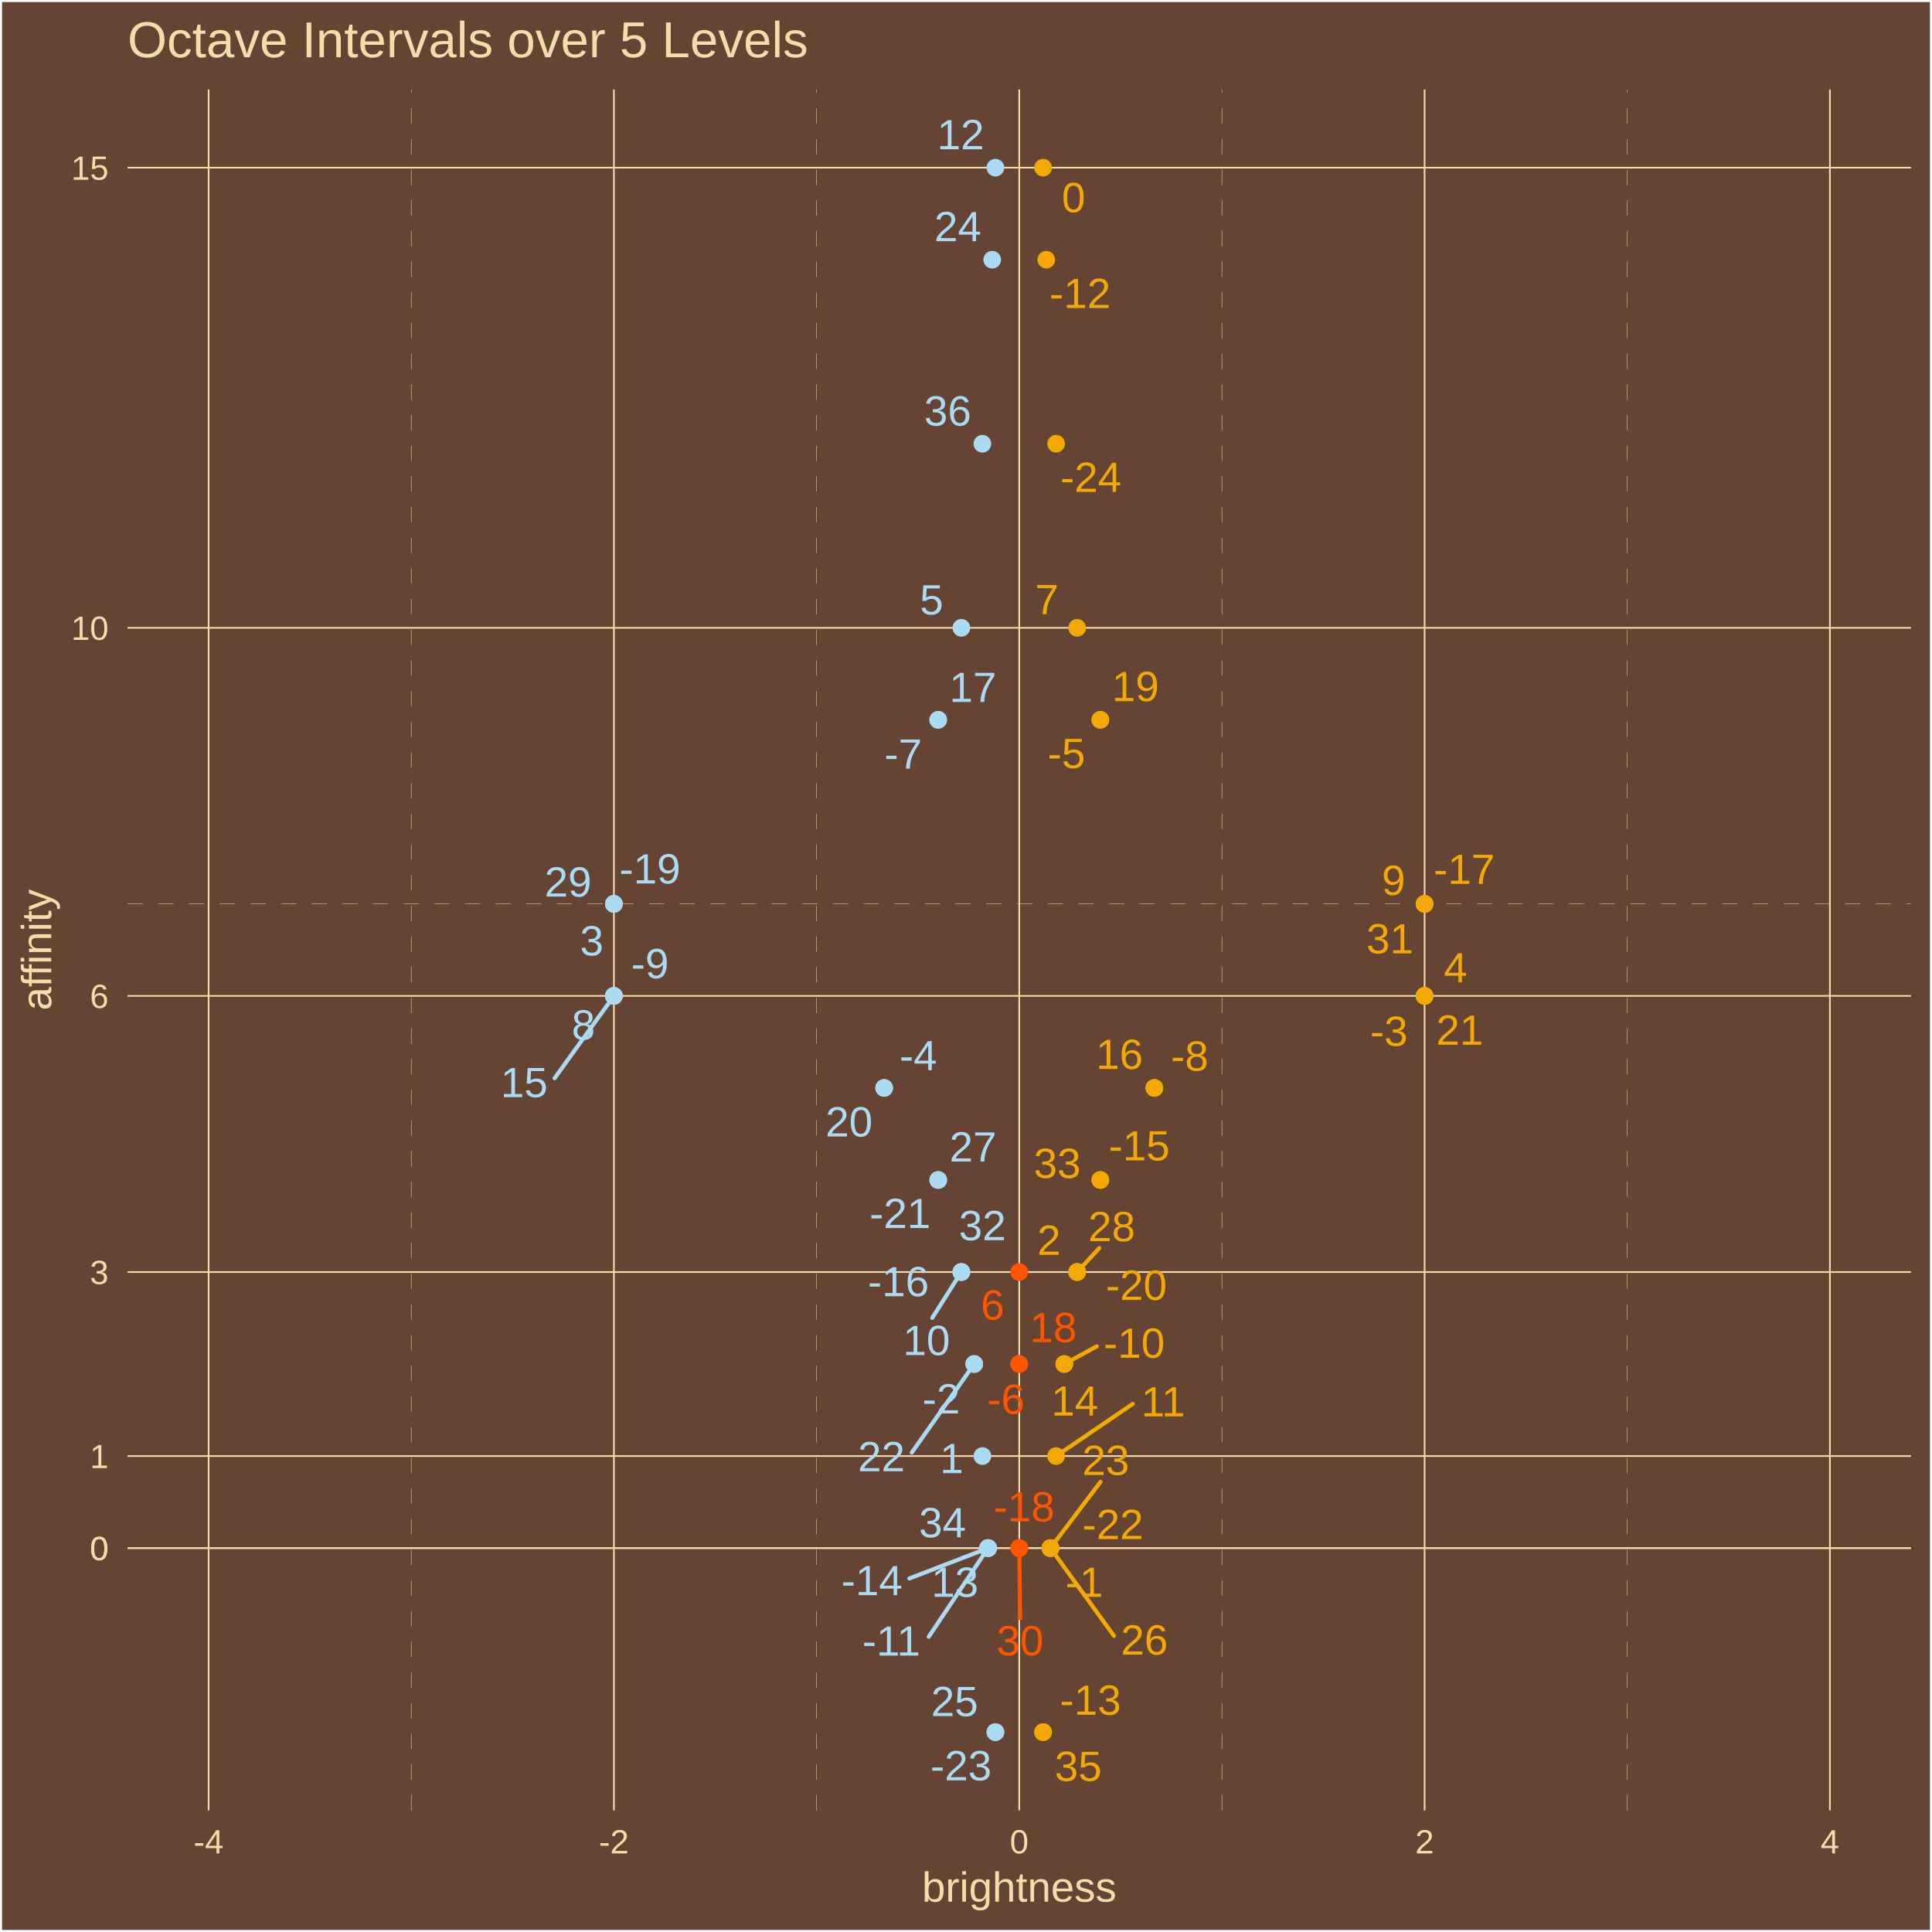
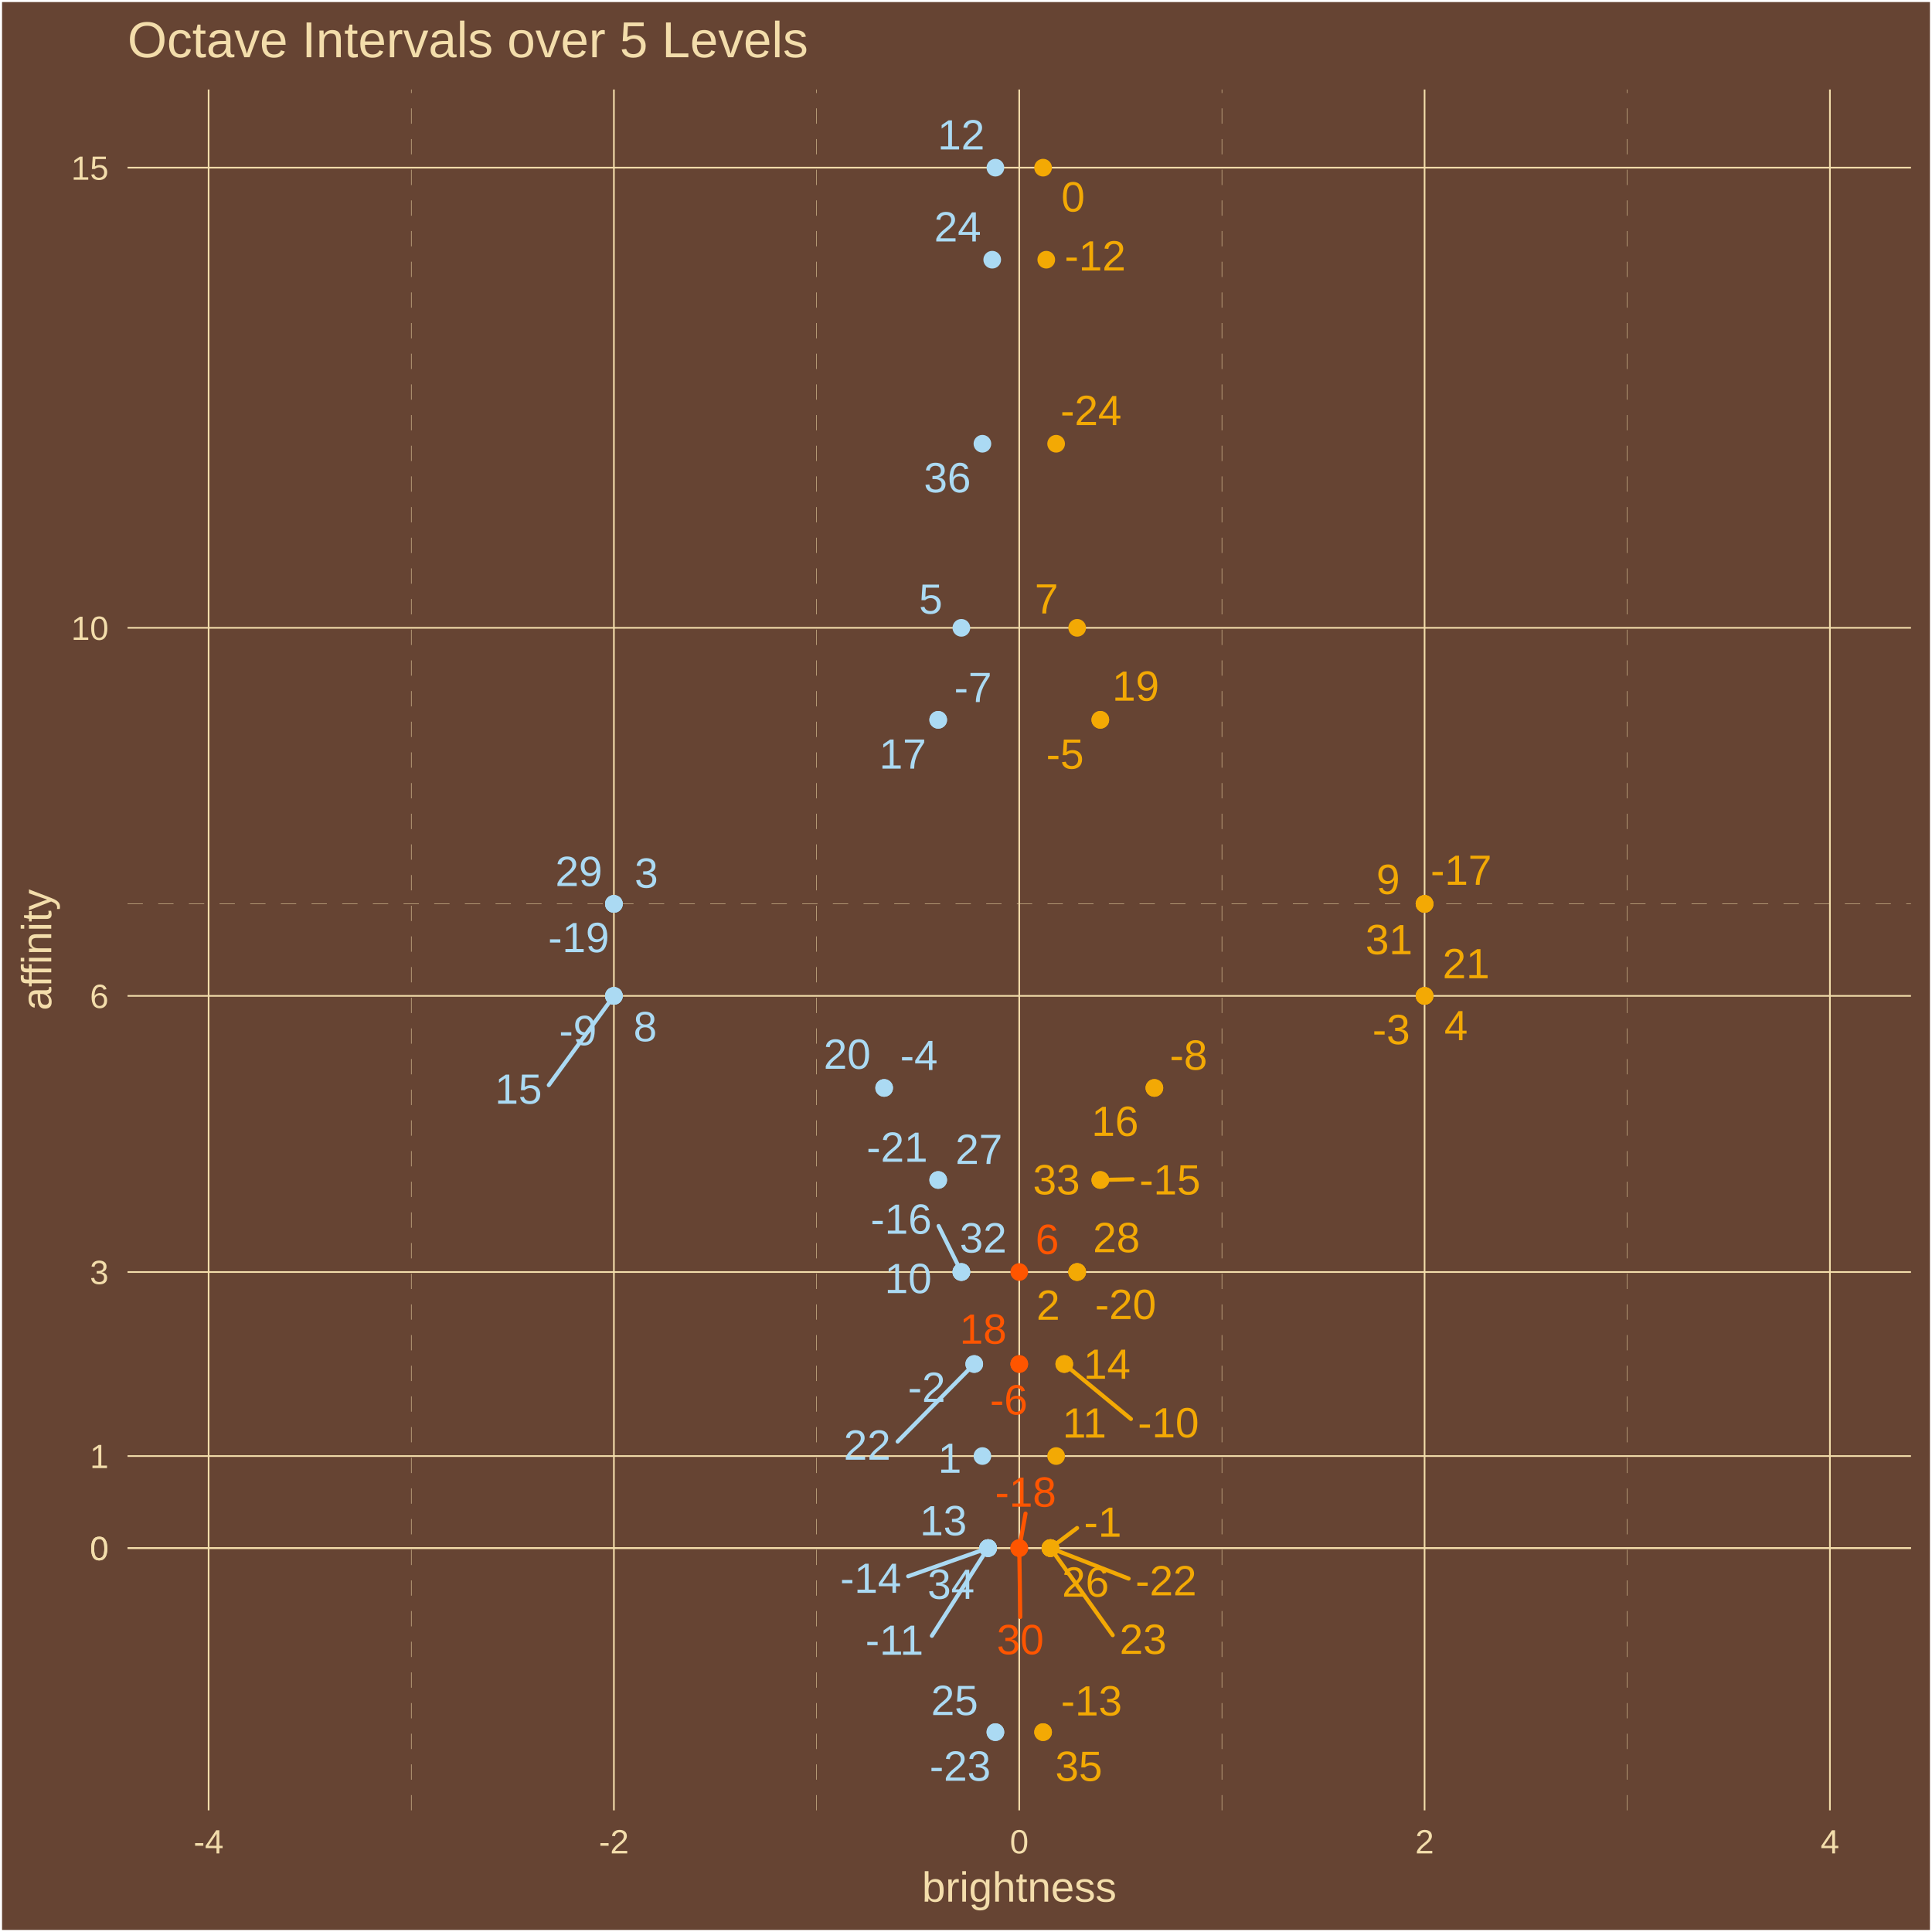
<svg xmlns="http://www.w3.org/2000/svg" class="svglite" width="504.00pt" height="504.00pt" viewBox="0 0 504.00 504.00">
  <defs>
    <style type="text/css">
    .svglite line, .svglite polyline, .svglite polygon, .svglite path, .svglite rect, .svglite circle {
      fill: none;
      stroke: #000000;
      stroke-linecap: round;
      stroke-linejoin: round;
      stroke-miterlimit: 10.00;
    }
    .svglite text {
      white-space: pre;
    }
  </style>
  </defs>
  <rect width="100%" height="100%" style="stroke: none; fill: #664433;" />
  <defs>
    <clipPath id="cpMC4wMHw1MDQuMDB8MC4wMHw1MDQuMDA=">
      <rect x="0.00" y="0.00" width="504.00" height="504.00" />
    </clipPath>
  </defs>
  <g clip-path="url(#cpMC4wMHw1MDQuMDB8MC4wMHw1MDQuMDA=)">
    <rect x="0.00" y="0" width="504.00" height="504.00" style="stroke-width: 1.07; stroke: #FFFFFF; fill: #664433;" />
  </g>
  <defs>
    <clipPath id="cpMzMuMjd8NDk4LjUyfDIzLjM0fDQ3Mi4yNw==">
      <rect x="33.27" y="23.34" width="465.25" height="448.93" />
    </clipPath>
  </defs>
  <g clip-path="url(#cpMzMuMjd8NDk4LjUyfDIzLjM0fDQ3Mi4yNw==)">
    <rect x="33.27" y="23.34" width="465.25" height="448.93" style="stroke-width: 1.07; stroke: none; fill: #664433;" />
    <polyline points="33.27,235.80 498.52,235.80 " style="stroke-width: 0.11; stroke: #F3DDAB; stroke-dasharray: 4.00,4.00; stroke-linecap: butt;" />
    <polyline points="107.29,472.27 107.29,23.34 " style="stroke-width: 0.11; stroke: #F3DDAB; stroke-dasharray: 4.00,4.00; stroke-linecap: butt;" />
    <polyline points="213.02,472.27 213.02,23.34 " style="stroke-width: 0.11; stroke: #F3DDAB; stroke-dasharray: 4.00,4.00; stroke-linecap: butt;" />
    <polyline points="318.76,472.27 318.76,23.34 " style="stroke-width: 0.11; stroke: #F3DDAB; stroke-dasharray: 4.00,4.00; stroke-linecap: butt;" />
    <polyline points="424.50,472.27 424.50,23.34 " style="stroke-width: 0.11; stroke: #F3DDAB; stroke-dasharray: 4.00,4.00; stroke-linecap: butt;" />
    <polyline points="33.27,403.85 498.52,403.85 " style="stroke-width: 0.43; stroke: #F3DDAB; stroke-linecap: butt;" />
    <polyline points="33.27,403.85 498.52,403.85 " style="stroke-width: 0.43; stroke: #F3DDAB; stroke-linecap: butt;" />
    <polyline points="33.27,379.84 498.52,379.84 " style="stroke-width: 0.43; stroke: #F3DDAB; stroke-linecap: butt;" />
    <polyline points="33.27,331.83 498.52,331.83 " style="stroke-width: 0.43; stroke: #F3DDAB; stroke-linecap: butt;" />
    <polyline points="33.27,259.80 498.52,259.80 " style="stroke-width: 0.43; stroke: #F3DDAB; stroke-linecap: butt;" />
    <polyline points="33.27,163.78 498.52,163.78 " style="stroke-width: 0.43; stroke: #F3DDAB; stroke-linecap: butt;" />
    <polyline points="33.27,43.74 498.52,43.74 " style="stroke-width: 0.43; stroke: #F3DDAB; stroke-linecap: butt;" />
    <polyline points="54.42,472.27 54.42,23.34 " style="stroke-width: 0.43; stroke: #F3DDAB; stroke-linecap: butt;" />
    <polyline points="160.15,472.27 160.15,23.34 " style="stroke-width: 0.43; stroke: #F3DDAB; stroke-linecap: butt;" />
    <polyline points="265.89,472.27 265.89,23.34 " style="stroke-width: 0.43; stroke: #F3DDAB; stroke-linecap: butt;" />
    <polyline points="371.63,472.27 371.63,23.34 " style="stroke-width: 0.43; stroke: #F3DDAB; stroke-linecap: butt;" />
    <polyline points="477.37,472.27 477.37,23.34 " style="stroke-width: 0.43; stroke: #F3DDAB; stroke-linecap: butt;" />
    <circle cx="275.51" cy="115.76" r="1.95" style="stroke-width: 0.71; stroke: #F3A904; fill: #F3A904;" />
    <circle cx="259.67" cy="451.86" r="1.95" style="stroke-width: 0.71; stroke: #ABDAF3; fill: #ABDAF3;" />
    <circle cx="274.03" cy="403.85" r="1.95" style="stroke-width: 0.71; stroke: #F3A904; fill: #F3A904;" />
    <circle cx="244.75" cy="307.82" r="1.95" style="stroke-width: 0.71; stroke: #ABDAF3; fill: #ABDAF3;" />
    <circle cx="281.00" cy="331.83" r="1.95" style="stroke-width: 0.71; stroke: #F3A904; fill: #F3A904;" />
    <circle cx="160.15" cy="235.80" r="1.95" style="stroke-width: 0.71; stroke: #ABDAF3; fill: #ABDAF3;" />
    <circle cx="265.89" cy="403.85" r="1.95" style="stroke-width: 0.71; stroke: #FF5500; fill: #FF5500;" />
    <circle cx="371.63" cy="235.80" r="1.95" style="stroke-width: 0.71; stroke: #F3A904; fill: #F3A904;" />
    <circle cx="250.79" cy="331.83" r="1.95" style="stroke-width: 0.71; stroke: #ABDAF3; fill: #ABDAF3;" />
    <circle cx="287.04" cy="307.82" r="1.95" style="stroke-width: 0.71; stroke: #F3A904; fill: #F3A904;" />
    <circle cx="257.76" cy="403.85" r="1.95" style="stroke-width: 0.71; stroke: #ABDAF3; fill: #ABDAF3;" />
    <circle cx="272.11" cy="451.86" r="1.95" style="stroke-width: 0.71; stroke: #F3A904; fill: #F3A904;" />
    <circle cx="272.94" cy="67.75" r="1.95" style="stroke-width: 0.71; stroke: #F3A904; fill: #F3A904;" />
    <circle cx="257.76" cy="403.85" r="1.95" style="stroke-width: 0.71; stroke: #ABDAF3; fill: #ABDAF3;" />
    <circle cx="277.64" cy="355.83" r="1.95" style="stroke-width: 0.71; stroke: #F3A904; fill: #F3A904;" />
    <circle cx="160.15" cy="259.80" r="1.95" style="stroke-width: 0.71; stroke: #ABDAF3; fill: #ABDAF3;" />
    <circle cx="301.14" cy="283.81" r="1.95" style="stroke-width: 0.71; stroke: #F3A904; fill: #F3A904;" />
    <circle cx="244.75" cy="187.78" r="1.95" style="stroke-width: 0.71; stroke: #ABDAF3; fill: #ABDAF3;" />
    <circle cx="265.89" cy="355.83" r="1.95" style="stroke-width: 0.71; stroke: #FF5500; fill: #FF5500;" />
    <circle cx="287.04" cy="187.78" r="1.95" style="stroke-width: 0.71; stroke: #F3A904; fill: #F3A904;" />
    <circle cx="230.65" cy="283.81" r="1.95" style="stroke-width: 0.71; stroke: #ABDAF3; fill: #ABDAF3;" />
    <circle cx="371.63" cy="259.80" r="1.95" style="stroke-width: 0.71; stroke: #F3A904; fill: #F3A904;" />
    <circle cx="254.15" cy="355.83" r="1.95" style="stroke-width: 0.71; stroke: #ABDAF3; fill: #ABDAF3;" />
    <circle cx="274.03" cy="403.85" r="1.95" style="stroke-width: 0.71; stroke: #F3A904; fill: #F3A904;" />
    <circle cx="272.11" cy="43.74" r="1.95" style="stroke-width: 0.71; stroke: #F3A904; fill: #F3A904;" />
    <circle cx="256.28" cy="379.84" r="1.95" style="stroke-width: 0.71; stroke: #ABDAF3; fill: #ABDAF3;" />
    <circle cx="281.00" cy="331.83" r="1.95" style="stroke-width: 0.71; stroke: #F3A904; fill: #F3A904;" />
    <circle cx="160.15" cy="235.80" r="1.95" style="stroke-width: 0.71; stroke: #ABDAF3; fill: #ABDAF3;" />
    <circle cx="371.63" cy="259.80" r="1.95" style="stroke-width: 0.71; stroke: #F3A904; fill: #F3A904;" />
    <circle cx="250.79" cy="163.78" r="1.95" style="stroke-width: 0.71; stroke: #ABDAF3; fill: #ABDAF3;" />
    <circle cx="265.89" cy="331.83" r="1.95" style="stroke-width: 0.71; stroke: #FF5500; fill: #FF5500;" />
    <circle cx="281.00" cy="163.78" r="1.95" style="stroke-width: 0.71; stroke: #F3A904; fill: #F3A904;" />
    <circle cx="160.15" cy="259.80" r="1.95" style="stroke-width: 0.71; stroke: #ABDAF3; fill: #ABDAF3;" />
    <circle cx="371.63" cy="235.80" r="1.95" style="stroke-width: 0.71; stroke: #F3A904; fill: #F3A904;" />
    <circle cx="250.79" cy="331.83" r="1.95" style="stroke-width: 0.71; stroke: #ABDAF3; fill: #ABDAF3;" />
    <circle cx="275.51" cy="379.84" r="1.95" style="stroke-width: 0.71; stroke: #F3A904; fill: #F3A904;" />
    <circle cx="259.67" cy="43.74" r="1.95" style="stroke-width: 0.71; stroke: #ABDAF3; fill: #ABDAF3;" />
    <circle cx="257.76" cy="403.85" r="1.95" style="stroke-width: 0.71; stroke: #ABDAF3; fill: #ABDAF3;" />
    <circle cx="277.64" cy="355.83" r="1.95" style="stroke-width: 0.71; stroke: #F3A904; fill: #F3A904;" />
    <circle cx="160.15" cy="259.80" r="1.95" style="stroke-width: 0.71; stroke: #ABDAF3; fill: #ABDAF3;" />
    <circle cx="301.14" cy="283.81" r="1.95" style="stroke-width: 0.71; stroke: #F3A904; fill: #F3A904;" />
    <circle cx="244.75" cy="187.78" r="1.95" style="stroke-width: 0.71; stroke: #ABDAF3; fill: #ABDAF3;" />
    <circle cx="265.89" cy="355.83" r="1.95" style="stroke-width: 0.71; stroke: #FF5500; fill: #FF5500;" />
    <circle cx="287.04" cy="187.78" r="1.95" style="stroke-width: 0.71; stroke: #F3A904; fill: #F3A904;" />
    <circle cx="230.65" cy="283.81" r="1.95" style="stroke-width: 0.71; stroke: #ABDAF3; fill: #ABDAF3;" />
    <circle cx="371.63" cy="259.80" r="1.95" style="stroke-width: 0.71; stroke: #F3A904; fill: #F3A904;" />
    <circle cx="254.15" cy="355.83" r="1.95" style="stroke-width: 0.71; stroke: #ABDAF3; fill: #ABDAF3;" />
    <circle cx="274.03" cy="403.85" r="1.95" style="stroke-width: 0.71; stroke: #F3A904; fill: #F3A904;" />
    <circle cx="258.84" cy="67.75" r="1.95" style="stroke-width: 0.71; stroke: #ABDAF3; fill: #ABDAF3;" />
    <circle cx="259.67" cy="451.86" r="1.95" style="stroke-width: 0.71; stroke: #ABDAF3; fill: #ABDAF3;" />
    <circle cx="274.03" cy="403.85" r="1.95" style="stroke-width: 0.71; stroke: #F3A904; fill: #F3A904;" />
    <circle cx="244.75" cy="307.82" r="1.95" style="stroke-width: 0.71; stroke: #ABDAF3; fill: #ABDAF3;" />
    <circle cx="281.00" cy="331.83" r="1.95" style="stroke-width: 0.71; stroke: #F3A904; fill: #F3A904;" />
    <circle cx="160.15" cy="235.80" r="1.95" style="stroke-width: 0.71; stroke: #ABDAF3; fill: #ABDAF3;" />
    <circle cx="265.89" cy="403.85" r="1.95" style="stroke-width: 0.71; stroke: #FF5500; fill: #FF5500;" />
    <circle cx="371.63" cy="235.80" r="1.95" style="stroke-width: 0.71; stroke: #F3A904; fill: #F3A904;" />
    <circle cx="250.79" cy="331.83" r="1.95" style="stroke-width: 0.71; stroke: #ABDAF3; fill: #ABDAF3;" />
    <circle cx="287.04" cy="307.82" r="1.95" style="stroke-width: 0.71; stroke: #F3A904; fill: #F3A904;" />
    <circle cx="257.76" cy="403.85" r="1.95" style="stroke-width: 0.71; stroke: #ABDAF3; fill: #ABDAF3;" />
    <circle cx="272.11" cy="451.86" r="1.95" style="stroke-width: 0.71; stroke: #F3A904; fill: #F3A904;" />
    <circle cx="256.28" cy="115.76" r="1.95" style="stroke-width: 0.71; stroke: #ABDAF3; fill: #ABDAF3;" />
-     <line x1="237.22" y1="411.78" x2="256.70" y2="404.26" style="stroke-width: 1.07; stroke: #ABDAF3;" />
-     <line x1="242.28" y1="426.98" x2="257.14" y2="404.77" style="stroke-width: 1.07; stroke: #ABDAF3;" />
-     <line x1="286.10" y1="351.22" x2="278.64" y2="355.29" style="stroke-width: 1.07; stroke: #F3A904;" />
-     <line x1="243.20" y1="343.79" x2="250.19" y2="332.76" style="stroke-width: 1.07; stroke: #ABDAF3;" />
-     <line x1="295.49" y1="366.24" x2="276.44" y2="379.20" style="stroke-width: 1.07; stroke: #F3A904;" />
-     <line x1="144.68" y1="281.27" x2="159.50" y2="260.71" style="stroke-width: 1.07; stroke: #ABDAF3;" />
-     <line x1="237.86" y1="378.93" x2="253.50" y2="356.74" style="stroke-width: 1.07; stroke: #ABDAF3;" />
-     <line x1="287.09" y1="386.57" x2="274.70" y2="402.96" style="stroke-width: 1.07; stroke: #F3A904;" />
-     <line x1="290.61" y1="426.76" x2="274.68" y2="404.75" style="stroke-width: 1.07; stroke: #F3A904;" />
-     <line x1="286.77" y1="325.59" x2="281.76" y2="331.00" style="stroke-width: 1.07; stroke: #F3A904;" />
-     <line x1="266.11" y1="422.11" x2="265.91" y2="404.95" style="stroke-width: 1.07; stroke: #FF5500;" />
-     <text x="284.57" y="128.33" text-anchor="middle" style="font-size: 11.04px;fill: #F3A904; font-family: &quot;Arial&quot;;" textLength="15.94px" lengthAdjust="spacingAndGlyphs">-24</text>
-     <text x="250.71" y="464.43" text-anchor="middle" style="font-size: 11.04px;fill: #ABDAF3; font-family: &quot;Arial&quot;;" textLength="15.94px" lengthAdjust="spacingAndGlyphs">-23</text>
-     <text x="290.31" y="401.49" text-anchor="middle" style="font-size: 11.04px;fill: #F3A904; font-family: &quot;Arial&quot;;" textLength="15.94px" lengthAdjust="spacingAndGlyphs">-22</text>
-     <text x="234.80" y="320.36" text-anchor="middle" style="font-size: 11.04px;fill: #ABDAF3; font-family: &quot;Arial&quot;;" textLength="15.94px" lengthAdjust="spacingAndGlyphs">-21</text>
-     <text x="296.44" y="339.10" text-anchor="middle" style="font-size: 11.04px;fill: #F3A904; font-family: &quot;Arial&quot;;" textLength="15.94px" lengthAdjust="spacingAndGlyphs">-20</text>
-     <text x="169.54" y="230.47" text-anchor="middle" style="font-size: 11.04px;fill: #ABDAF3; font-family: &quot;Arial&quot;;" textLength="15.94px" lengthAdjust="spacingAndGlyphs">-19</text>
-     <text x="267.15" y="396.90" text-anchor="middle" style="font-size: 11.04px;fill: #FF5500; font-family: &quot;Arial&quot;;" textLength="15.94px" lengthAdjust="spacingAndGlyphs">-18</text>
-     <text x="381.97" y="230.58" text-anchor="middle" style="font-size: 11.04px;fill: #F3A904; font-family: &quot;Arial&quot;;" textLength="15.94px" lengthAdjust="spacingAndGlyphs">-17</text>
-     <text x="234.37" y="338.15" text-anchor="middle" style="font-size: 11.04px;fill: #ABDAF3; font-family: &quot;Arial&quot;;" textLength="15.94px" lengthAdjust="spacingAndGlyphs">-16</text>
-     <text x="297.19" y="302.71" text-anchor="middle" style="font-size: 11.04px;fill: #F3A904; font-family: &quot;Arial&quot;;" textLength="15.94px" lengthAdjust="spacingAndGlyphs">-15</text>
-     <text x="227.45" y="416.14" text-anchor="middle" style="font-size: 11.04px;fill: #ABDAF3; font-family: &quot;Arial&quot;;" textLength="15.94px" lengthAdjust="spacingAndGlyphs">-14</text>
-     <text x="284.48" y="447.33" text-anchor="middle" style="font-size: 11.04px;fill: #F3A904; font-family: &quot;Arial&quot;;" textLength="15.94px" lengthAdjust="spacingAndGlyphs">-13</text>
-     <text x="281.77" y="80.36" text-anchor="middle" style="font-size: 11.04px;fill: #F3A904; font-family: &quot;Arial&quot;;" textLength="15.94px" lengthAdjust="spacingAndGlyphs">-12</text>
-     <text x="232.51" y="431.89" text-anchor="middle" style="font-size: 11.04px;fill: #ABDAF3; font-family: &quot;Arial&quot;;" textLength="15.94px" lengthAdjust="spacingAndGlyphs">-11</text>
-     <text x="295.87" y="354.20" text-anchor="middle" style="font-size: 11.04px;fill: #F3A904; font-family: &quot;Arial&quot;;" textLength="15.94px" lengthAdjust="spacingAndGlyphs">-10</text>
-     <text x="169.56" y="255.19" text-anchor="middle" style="font-size: 11.04px;fill: #ABDAF3; font-family: &quot;Arial&quot;;" textLength="9.81px" lengthAdjust="spacingAndGlyphs">-9</text>
-     <text x="310.34" y="279.31" text-anchor="middle" style="font-size: 11.04px;fill: #F3A904; font-family: &quot;Arial&quot;;" textLength="9.81px" lengthAdjust="spacingAndGlyphs">-8</text>
-     <text x="235.61" y="200.51" text-anchor="middle" style="font-size: 11.04px;fill: #ABDAF3; font-family: &quot;Arial&quot;;" textLength="9.81px" lengthAdjust="spacingAndGlyphs">-7</text>
-     <text x="262.41" y="368.83" text-anchor="middle" style="font-size: 11.04px;fill: #FF5500; font-family: &quot;Arial&quot;;" textLength="9.81px" lengthAdjust="spacingAndGlyphs">-6</text>
-     <text x="278.20" y="200.36" text-anchor="middle" style="font-size: 11.04px;fill: #F3A904; font-family: &quot;Arial&quot;;" textLength="9.81px" lengthAdjust="spacingAndGlyphs">-5</text>
-     <text x="239.55" y="279.19" text-anchor="middle" style="font-size: 11.04px;fill: #ABDAF3; font-family: &quot;Arial&quot;;" textLength="9.81px" lengthAdjust="spacingAndGlyphs">-4</text>
-     <text x="362.33" y="272.84" text-anchor="middle" style="font-size: 11.04px;fill: #F3A904; font-family: &quot;Arial&quot;;" textLength="9.81px" lengthAdjust="spacingAndGlyphs">-3</text>
-     <text x="245.53" y="368.73" text-anchor="middle" style="font-size: 11.04px;fill: #ABDAF3; font-family: &quot;Arial&quot;;" textLength="9.81px" lengthAdjust="spacingAndGlyphs">-2</text>
-     <text x="282.85" y="416.56" text-anchor="middle" style="font-size: 11.04px;fill: #F3A904; font-family: &quot;Arial&quot;;" textLength="9.81px" lengthAdjust="spacingAndGlyphs">-1</text>
-     <text x="280.06" y="55.35" text-anchor="middle" style="font-size: 11.04px;fill: #F3A904; font-family: &quot;Arial&quot;;" textLength="6.13px" lengthAdjust="spacingAndGlyphs">0</text>
-     <text x="248.27" y="384.29" text-anchor="middle" style="font-size: 11.04px;fill: #ABDAF3; font-family: &quot;Arial&quot;;" textLength="6.13px" lengthAdjust="spacingAndGlyphs">1</text>
-     <text x="273.63" y="327.34" text-anchor="middle" style="font-size: 11.04px;fill: #F3A904; font-family: &quot;Arial&quot;;" textLength="6.13px" lengthAdjust="spacingAndGlyphs">2</text>
-     <text x="154.37" y="249.24" text-anchor="middle" style="font-size: 11.04px;fill: #ABDAF3; font-family: &quot;Arial&quot;;" textLength="6.13px" lengthAdjust="spacingAndGlyphs">3</text>
-     <text x="379.70" y="256.26" text-anchor="middle" style="font-size: 11.04px;fill: #F3A904; font-family: &quot;Arial&quot;;" textLength="6.13px" lengthAdjust="spacingAndGlyphs">4</text>
-     <text x="243.02" y="160.29" text-anchor="middle" style="font-size: 11.04px;fill: #ABDAF3; font-family: &quot;Arial&quot;;" textLength="6.13px" lengthAdjust="spacingAndGlyphs">5</text>
-     <text x="258.93" y="344.24" text-anchor="middle" style="font-size: 11.04px;fill: #FF5500; font-family: &quot;Arial&quot;;" textLength="6.13px" lengthAdjust="spacingAndGlyphs">6</text>
-     <text x="273.09" y="160.21" text-anchor="middle" style="font-size: 11.04px;fill: #F3A904; font-family: &quot;Arial&quot;;" textLength="6.13px" lengthAdjust="spacingAndGlyphs">7</text>
-     <text x="152.19" y="271.19" text-anchor="middle" style="font-size: 11.04px;fill: #ABDAF3; font-family: &quot;Arial&quot;;" textLength="6.13px" lengthAdjust="spacingAndGlyphs">8</text>
-     <text x="363.54" y="233.47" text-anchor="middle" style="font-size: 11.04px;fill: #F3A904; font-family: &quot;Arial&quot;;" textLength="6.13px" lengthAdjust="spacingAndGlyphs">9</text>
-     <text x="241.69" y="353.50" text-anchor="middle" style="font-size: 11.04px;fill: #ABDAF3; font-family: &quot;Arial&quot;;" textLength="12.27px" lengthAdjust="spacingAndGlyphs">10</text>
-     <text x="303.43" y="369.49" text-anchor="middle" style="font-size: 11.04px;fill: #F3A904; font-family: &quot;Arial&quot;;" textLength="12.27px" lengthAdjust="spacingAndGlyphs">11</text>
-     <text x="250.61" y="38.93" text-anchor="middle" style="font-size: 11.04px;fill: #ABDAF3; font-family: &quot;Arial&quot;;" textLength="12.27px" lengthAdjust="spacingAndGlyphs">12</text>
-     <text x="249.11" y="416.56" text-anchor="middle" style="font-size: 11.04px;fill: #ABDAF3; font-family: &quot;Arial&quot;;" textLength="12.27px" lengthAdjust="spacingAndGlyphs">13</text>
-     <text x="280.38" y="369.27" text-anchor="middle" style="font-size: 11.04px;fill: #F3A904; font-family: &quot;Arial&quot;;" textLength="12.27px" lengthAdjust="spacingAndGlyphs">14</text>
-     <text x="136.74" y="286.20" text-anchor="middle" style="font-size: 11.04px;fill: #ABDAF3; font-family: &quot;Arial&quot;;" textLength="12.27px" lengthAdjust="spacingAndGlyphs">15</text>
-     <text x="292.04" y="278.85" text-anchor="middle" style="font-size: 11.04px;fill: #F3A904; font-family: &quot;Arial&quot;;" textLength="12.27px" lengthAdjust="spacingAndGlyphs">16</text>
-     <text x="253.80" y="183.12" text-anchor="middle" style="font-size: 11.04px;fill: #ABDAF3; font-family: &quot;Arial&quot;;" textLength="12.27px" lengthAdjust="spacingAndGlyphs">17</text>
-     <text x="274.77" y="350.11" text-anchor="middle" style="font-size: 11.04px;fill: #FF5500; font-family: &quot;Arial&quot;;" textLength="12.27px" lengthAdjust="spacingAndGlyphs">18</text>
-     <text x="296.21" y="182.90" text-anchor="middle" style="font-size: 11.04px;fill: #F3A904; font-family: &quot;Arial&quot;;" textLength="12.27px" lengthAdjust="spacingAndGlyphs">19</text>
-     <text x="221.49" y="296.48" text-anchor="middle" style="font-size: 11.04px;fill: #ABDAF3; font-family: &quot;Arial&quot;;" textLength="12.27px" lengthAdjust="spacingAndGlyphs">20</text>
-     <text x="380.79" y="272.53" text-anchor="middle" style="font-size: 11.04px;fill: #F3A904; font-family: &quot;Arial&quot;;" textLength="12.27px" lengthAdjust="spacingAndGlyphs">21</text>
-     <text x="229.92" y="383.81" text-anchor="middle" style="font-size: 11.04px;fill: #ABDAF3; font-family: &quot;Arial&quot;;" textLength="12.27px" lengthAdjust="spacingAndGlyphs">22</text>
-     <text x="288.45" y="384.77" text-anchor="middle" style="font-size: 11.04px;fill: #F3A904; font-family: &quot;Arial&quot;;" textLength="12.27px" lengthAdjust="spacingAndGlyphs">23</text>
-     <text x="249.87" y="62.93" text-anchor="middle" style="font-size: 11.04px;fill: #ABDAF3; font-family: &quot;Arial&quot;;" textLength="12.27px" lengthAdjust="spacingAndGlyphs">24</text>
-     <text x="249.02" y="447.68" text-anchor="middle" style="font-size: 11.04px;fill: #ABDAF3; font-family: &quot;Arial&quot;;" textLength="12.27px" lengthAdjust="spacingAndGlyphs">25</text>
-     <text x="298.54" y="431.63" text-anchor="middle" style="font-size: 11.04px;fill: #F3A904; font-family: &quot;Arial&quot;;" textLength="12.27px" lengthAdjust="spacingAndGlyphs">26</text>
-     <text x="253.82" y="303.01" text-anchor="middle" style="font-size: 11.04px;fill: #ABDAF3; font-family: &quot;Arial&quot;;" textLength="12.27px" lengthAdjust="spacingAndGlyphs">27</text>
-     <text x="290.02" y="323.79" text-anchor="middle" style="font-size: 11.04px;fill: #F3A904; font-family: &quot;Arial&quot;;" textLength="12.27px" lengthAdjust="spacingAndGlyphs">28</text>
-     <text x="148.19" y="233.90" text-anchor="middle" style="font-size: 11.04px;fill: #ABDAF3; font-family: &quot;Arial&quot;;" textLength="12.27px" lengthAdjust="spacingAndGlyphs">29</text>
-     <text x="266.11" y="431.82" text-anchor="middle" style="font-size: 11.04px;fill: #FF5500; font-family: &quot;Arial&quot;;" textLength="12.27px" lengthAdjust="spacingAndGlyphs">30</text>
-     <text x="362.58" y="248.71" text-anchor="middle" style="font-size: 11.04px;fill: #F3A904; font-family: &quot;Arial&quot;;" textLength="12.27px" lengthAdjust="spacingAndGlyphs">31</text>
-     <text x="256.28" y="323.53" text-anchor="middle" style="font-size: 11.04px;fill: #ABDAF3; font-family: &quot;Arial&quot;;" textLength="12.27px" lengthAdjust="spacingAndGlyphs">32</text>
-     <text x="275.80" y="307.30" text-anchor="middle" style="font-size: 11.04px;fill: #F3A904; font-family: &quot;Arial&quot;;" textLength="12.27px" lengthAdjust="spacingAndGlyphs">33</text>
-     <text x="245.86" y="401.03" text-anchor="middle" style="font-size: 11.04px;fill: #ABDAF3; font-family: &quot;Arial&quot;;" textLength="12.27px" lengthAdjust="spacingAndGlyphs">34</text>
-     <text x="281.28" y="464.59" text-anchor="middle" style="font-size: 11.04px;fill: #F3A904; font-family: &quot;Arial&quot;;" textLength="12.27px" lengthAdjust="spacingAndGlyphs">35</text>
-     <text x="247.23" y="111.02" text-anchor="middle" style="font-size: 11.04px;fill: #ABDAF3; font-family: &quot;Arial&quot;;" textLength="12.27px" lengthAdjust="spacingAndGlyphs">36</text>
+     <line x1="294.42" y1="411.81" x2="275.09" y2="404.26" style="stroke-width: 1.07; stroke: #F3A904;" />
+     <line x1="267.53" y1="394.85" x2="266.09" y2="402.76" style="stroke-width: 1.07; stroke: #FF5500;" />
+     <line x1="244.85" y1="319.83" x2="250.30" y2="330.83" style="stroke-width: 1.07; stroke: #ABDAF3;" />
+     <line x1="295.43" y1="307.63" x2="288.18" y2="307.79" style="stroke-width: 1.07; stroke: #F3A904;" />
+     <line x1="236.92" y1="411.20" x2="256.69" y2="404.22" style="stroke-width: 1.07; stroke: #ABDAF3;" />
+     <line x1="243.10" y1="426.73" x2="257.16" y2="404.78" style="stroke-width: 1.07; stroke: #ABDAF3;" />
+     <line x1="295.02" y1="370.16" x2="278.51" y2="356.55" style="stroke-width: 1.07; stroke: #F3A904;" />
+     <line x1="280.98" y1="398.61" x2="274.93" y2="403.17" style="stroke-width: 1.07; stroke: #F3A904;" />
+     <line x1="143.17" y1="283.07" x2="159.50" y2="260.70" style="stroke-width: 1.07; stroke: #ABDAF3;" />
+     <line x1="234.17" y1="376.05" x2="253.36" y2="356.63" style="stroke-width: 1.07; stroke: #ABDAF3;" />
+     <line x1="290.27" y1="426.56" x2="274.68" y2="404.75" style="stroke-width: 1.07; stroke: #F3A904;" />
+     <line x1="266.16" y1="421.83" x2="265.91" y2="404.95" style="stroke-width: 1.07; stroke: #FF5500;" />
+     <text x="284.62" y="110.90" text-anchor="middle" style="font-size: 11.04px;fill: #F3A904; font-family: &quot;Arial&quot;;" textLength="15.94px" lengthAdjust="spacingAndGlyphs">-24</text>
+     <text x="250.48" y="464.54" text-anchor="middle" style="font-size: 11.04px;fill: #ABDAF3; font-family: &quot;Arial&quot;;" textLength="15.94px" lengthAdjust="spacingAndGlyphs">-23</text>
+     <text x="304.19" y="416.18" text-anchor="middle" style="font-size: 11.04px;fill: #F3A904; font-family: &quot;Arial&quot;;" textLength="15.94px" lengthAdjust="spacingAndGlyphs">-22</text>
+     <text x="234.04" y="303.08" text-anchor="middle" style="font-size: 11.04px;fill: #ABDAF3; font-family: &quot;Arial&quot;;" textLength="15.94px" lengthAdjust="spacingAndGlyphs">-21</text>
+     <text x="293.63" y="344.11" text-anchor="middle" style="font-size: 11.04px;fill: #F3A904; font-family: &quot;Arial&quot;;" textLength="15.94px" lengthAdjust="spacingAndGlyphs">-20</text>
+     <text x="150.96" y="248.39" text-anchor="middle" style="font-size: 11.04px;fill: #ABDAF3; font-family: &quot;Arial&quot;;" textLength="15.94px" lengthAdjust="spacingAndGlyphs">-19</text>
+     <text x="267.56" y="393.05" text-anchor="middle" style="font-size: 11.04px;fill: #FF5500; font-family: &quot;Arial&quot;;" textLength="15.94px" lengthAdjust="spacingAndGlyphs">-18</text>
+     <text x="381.17" y="230.81" text-anchor="middle" style="font-size: 11.04px;fill: #F3A904; font-family: &quot;Arial&quot;;" textLength="15.94px" lengthAdjust="spacingAndGlyphs">-17</text>
+     <text x="235.08" y="321.85" text-anchor="middle" style="font-size: 11.04px;fill: #ABDAF3; font-family: &quot;Arial&quot;;" textLength="15.94px" lengthAdjust="spacingAndGlyphs">-16</text>
+     <text x="305.20" y="311.59" text-anchor="middle" style="font-size: 11.04px;fill: #F3A904; font-family: &quot;Arial&quot;;" textLength="15.94px" lengthAdjust="spacingAndGlyphs">-15</text>
+     <text x="227.15" y="415.52" text-anchor="middle" style="font-size: 11.04px;fill: #ABDAF3; font-family: &quot;Arial&quot;;" textLength="15.94px" lengthAdjust="spacingAndGlyphs">-14</text>
+     <text x="284.74" y="447.51" text-anchor="middle" style="font-size: 11.04px;fill: #F3A904; font-family: &quot;Arial&quot;;" textLength="15.94px" lengthAdjust="spacingAndGlyphs">-13</text>
+     <text x="285.70" y="70.56" text-anchor="middle" style="font-size: 11.04px;fill: #F3A904; font-family: &quot;Arial&quot;;" textLength="15.94px" lengthAdjust="spacingAndGlyphs">-12</text>
+     <text x="233.33" y="431.68" text-anchor="middle" style="font-size: 11.04px;fill: #ABDAF3; font-family: &quot;Arial&quot;;" textLength="15.94px" lengthAdjust="spacingAndGlyphs">-11</text>
+     <text x="304.79" y="374.97" text-anchor="middle" style="font-size: 11.04px;fill: #F3A904; font-family: &quot;Arial&quot;;" textLength="15.94px" lengthAdjust="spacingAndGlyphs">-10</text>
+     <text x="150.76" y="272.64" text-anchor="middle" style="font-size: 11.04px;fill: #ABDAF3; font-family: &quot;Arial&quot;;" textLength="9.81px" lengthAdjust="spacingAndGlyphs">-9</text>
+     <text x="310.06" y="279.06" text-anchor="middle" style="font-size: 11.04px;fill: #F3A904; font-family: &quot;Arial&quot;;" textLength="9.81px" lengthAdjust="spacingAndGlyphs">-8</text>
+     <text x="253.83" y="183.15" text-anchor="middle" style="font-size: 11.04px;fill: #ABDAF3; font-family: &quot;Arial&quot;;" textLength="9.81px" lengthAdjust="spacingAndGlyphs">-7</text>
+     <text x="263.16" y="369.00" text-anchor="middle" style="font-size: 11.04px;fill: #FF5500; font-family: &quot;Arial&quot;;" textLength="9.81px" lengthAdjust="spacingAndGlyphs">-6</text>
+     <text x="277.83" y="200.52" text-anchor="middle" style="font-size: 11.04px;fill: #F3A904; font-family: &quot;Arial&quot;;" textLength="9.81px" lengthAdjust="spacingAndGlyphs">-5</text>
+     <text x="239.73" y="279.13" text-anchor="middle" style="font-size: 11.04px;fill: #ABDAF3; font-family: &quot;Arial&quot;;" textLength="9.81px" lengthAdjust="spacingAndGlyphs">-4</text>
+     <text x="362.93" y="272.39" text-anchor="middle" style="font-size: 11.04px;fill: #F3A904; font-family: &quot;Arial&quot;;" textLength="9.81px" lengthAdjust="spacingAndGlyphs">-3</text>
+     <text x="241.74" y="365.72" text-anchor="middle" style="font-size: 11.04px;fill: #ABDAF3; font-family: &quot;Arial&quot;;" textLength="9.81px" lengthAdjust="spacingAndGlyphs">-2</text>
+     <text x="287.68" y="400.88" text-anchor="middle" style="font-size: 11.04px;fill: #F3A904; font-family: &quot;Arial&quot;;" textLength="9.81px" lengthAdjust="spacingAndGlyphs">-1</text>
+     <text x="279.93" y="55.17" text-anchor="middle" style="font-size: 11.04px;fill: #F3A904; font-family: &quot;Arial&quot;;" textLength="6.13px" lengthAdjust="spacingAndGlyphs">0</text>
+     <text x="247.76" y="384.21" text-anchor="middle" style="font-size: 11.04px;fill: #ABDAF3; font-family: &quot;Arial&quot;;" textLength="6.13px" lengthAdjust="spacingAndGlyphs">1</text>
+     <text x="273.43" y="344.30" text-anchor="middle" style="font-size: 11.04px;fill: #F3A904; font-family: &quot;Arial&quot;;" textLength="6.13px" lengthAdjust="spacingAndGlyphs">2</text>
+     <text x="168.61" y="231.58" text-anchor="middle" style="font-size: 11.04px;fill: #ABDAF3; font-family: &quot;Arial&quot;;" textLength="6.13px" lengthAdjust="spacingAndGlyphs">3</text>
+     <text x="379.84" y="271.35" text-anchor="middle" style="font-size: 11.04px;fill: #F3A904; font-family: &quot;Arial&quot;;" textLength="6.13px" lengthAdjust="spacingAndGlyphs">4</text>
+     <text x="242.80" y="160.09" text-anchor="middle" style="font-size: 11.04px;fill: #ABDAF3; font-family: &quot;Arial&quot;;" textLength="6.13px" lengthAdjust="spacingAndGlyphs">5</text>
+     <text x="273.18" y="327.13" text-anchor="middle" style="font-size: 11.04px;fill: #FF5500; font-family: &quot;Arial&quot;;" textLength="6.13px" lengthAdjust="spacingAndGlyphs">6</text>
+     <text x="273.00" y="160.04" text-anchor="middle" style="font-size: 11.04px;fill: #F3A904; font-family: &quot;Arial&quot;;" textLength="6.13px" lengthAdjust="spacingAndGlyphs">7</text>
+     <text x="168.31" y="271.63" text-anchor="middle" style="font-size: 11.04px;fill: #ABDAF3; font-family: &quot;Arial&quot;;" textLength="6.13px" lengthAdjust="spacingAndGlyphs">8</text>
+     <text x="362.12" y="233.22" text-anchor="middle" style="font-size: 11.04px;fill: #F3A904; font-family: &quot;Arial&quot;;" textLength="6.13px" lengthAdjust="spacingAndGlyphs">9</text>
+     <text x="236.91" y="337.33" text-anchor="middle" style="font-size: 11.04px;fill: #ABDAF3; font-family: &quot;Arial&quot;;" textLength="12.27px" lengthAdjust="spacingAndGlyphs">10</text>
+     <text x="282.90" y="375.02" text-anchor="middle" style="font-size: 11.04px;fill: #F3A904; font-family: &quot;Arial&quot;;" textLength="12.27px" lengthAdjust="spacingAndGlyphs">11</text>
+     <text x="250.73" y="38.99" text-anchor="middle" style="font-size: 11.04px;fill: #ABDAF3; font-family: &quot;Arial&quot;;" textLength="12.27px" lengthAdjust="spacingAndGlyphs">12</text>
+     <text x="246.09" y="400.51" text-anchor="middle" style="font-size: 11.04px;fill: #ABDAF3; font-family: &quot;Arial&quot;;" textLength="12.27px" lengthAdjust="spacingAndGlyphs">13</text>
+     <text x="288.79" y="359.69" text-anchor="middle" style="font-size: 11.04px;fill: #F3A904; font-family: &quot;Arial&quot;;" textLength="12.27px" lengthAdjust="spacingAndGlyphs">14</text>
+     <text x="135.24" y="287.92" text-anchor="middle" style="font-size: 11.04px;fill: #ABDAF3; font-family: &quot;Arial&quot;;" textLength="12.27px" lengthAdjust="spacingAndGlyphs">15</text>
+     <text x="290.88" y="296.33" text-anchor="middle" style="font-size: 11.04px;fill: #F3A904; font-family: &quot;Arial&quot;;" textLength="12.27px" lengthAdjust="spacingAndGlyphs">16</text>
+     <text x="235.50" y="200.51" text-anchor="middle" style="font-size: 11.04px;fill: #ABDAF3; font-family: &quot;Arial&quot;;" textLength="12.27px" lengthAdjust="spacingAndGlyphs">17</text>
+     <text x="256.47" y="350.53" text-anchor="middle" style="font-size: 11.04px;fill: #FF5500; font-family: &quot;Arial&quot;;" textLength="12.27px" lengthAdjust="spacingAndGlyphs">18</text>
+     <text x="296.26" y="182.79" text-anchor="middle" style="font-size: 11.04px;fill: #F3A904; font-family: &quot;Arial&quot;;" textLength="12.27px" lengthAdjust="spacingAndGlyphs">19</text>
+     <text x="220.99" y="278.81" text-anchor="middle" style="font-size: 11.04px;fill: #ABDAF3; font-family: &quot;Arial&quot;;" textLength="12.27px" lengthAdjust="spacingAndGlyphs">20</text>
+     <text x="382.46" y="255.20" text-anchor="middle" style="font-size: 11.04px;fill: #F3A904; font-family: &quot;Arial&quot;;" textLength="12.27px" lengthAdjust="spacingAndGlyphs">21</text>
+     <text x="226.23" y="380.80" text-anchor="middle" style="font-size: 11.04px;fill: #ABDAF3; font-family: &quot;Arial&quot;;" textLength="12.27px" lengthAdjust="spacingAndGlyphs">22</text>
+     <text x="298.20" y="431.45" text-anchor="middle" style="font-size: 11.04px;fill: #F3A904; font-family: &quot;Arial&quot;;" textLength="12.27px" lengthAdjust="spacingAndGlyphs">23</text>
+     <text x="249.82" y="62.99" text-anchor="middle" style="font-size: 11.04px;fill: #ABDAF3; font-family: &quot;Arial&quot;;" textLength="12.27px" lengthAdjust="spacingAndGlyphs">24</text>
+     <text x="249.02" y="447.40" text-anchor="middle" style="font-size: 11.04px;fill: #ABDAF3; font-family: &quot;Arial&quot;;" textLength="12.27px" lengthAdjust="spacingAndGlyphs">25</text>
+     <text x="283.17" y="416.52" text-anchor="middle" style="font-size: 11.04px;fill: #F3A904; font-family: &quot;Arial&quot;;" textLength="12.27px" lengthAdjust="spacingAndGlyphs">26</text>
+     <text x="255.37" y="303.64" text-anchor="middle" style="font-size: 11.04px;fill: #ABDAF3; font-family: &quot;Arial&quot;;" textLength="12.27px" lengthAdjust="spacingAndGlyphs">27</text>
+     <text x="291.25" y="326.66" text-anchor="middle" style="font-size: 11.04px;fill: #F3A904; font-family: &quot;Arial&quot;;" textLength="12.27px" lengthAdjust="spacingAndGlyphs">28</text>
+     <text x="150.99" y="231.14" text-anchor="middle" style="font-size: 11.04px;fill: #ABDAF3; font-family: &quot;Arial&quot;;" textLength="12.27px" lengthAdjust="spacingAndGlyphs">29</text>
+     <text x="266.16" y="431.54" text-anchor="middle" style="font-size: 11.04px;fill: #FF5500; font-family: &quot;Arial&quot;;" textLength="12.27px" lengthAdjust="spacingAndGlyphs">30</text>
+     <text x="362.35" y="248.92" text-anchor="middle" style="font-size: 11.04px;fill: #F3A904; font-family: &quot;Arial&quot;;" textLength="12.27px" lengthAdjust="spacingAndGlyphs">31</text>
+     <text x="256.47" y="326.74" text-anchor="middle" style="font-size: 11.04px;fill: #ABDAF3; font-family: &quot;Arial&quot;;" textLength="12.27px" lengthAdjust="spacingAndGlyphs">32</text>
+     <text x="275.60" y="311.56" text-anchor="middle" style="font-size: 11.04px;fill: #F3A904; font-family: &quot;Arial&quot;;" textLength="12.27px" lengthAdjust="spacingAndGlyphs">33</text>
+     <text x="248.10" y="417.09" text-anchor="middle" style="font-size: 11.04px;fill: #ABDAF3; font-family: &quot;Arial&quot;;" textLength="12.27px" lengthAdjust="spacingAndGlyphs">34</text>
+     <text x="281.42" y="464.59" text-anchor="middle" style="font-size: 11.04px;fill: #F3A904; font-family: &quot;Arial&quot;;" textLength="12.27px" lengthAdjust="spacingAndGlyphs">35</text>
+     <text x="247.14" y="128.43" text-anchor="middle" style="font-size: 11.04px;fill: #ABDAF3; font-family: &quot;Arial&quot;;" textLength="12.27px" lengthAdjust="spacingAndGlyphs">36</text>
  </g>
  <g clip-path="url(#cpMC4wMHw1MDQuMDB8MC4wMHw1MDQuMDA=)">
    <text x="28.34" y="407.00" text-anchor="end" style="font-size: 8.80px;fill: #F3DDAB; font-family: &quot;Arial&quot;;" textLength="4.90px" lengthAdjust="spacingAndGlyphs">0</text>
    <text x="28.34" y="407.00" text-anchor="end" style="font-size: 8.80px;fill: #F3DDAB; font-family: &quot;Arial&quot;;" textLength="4.90px" lengthAdjust="spacingAndGlyphs">0</text>
    <text x="28.34" y="382.99" text-anchor="end" style="font-size: 8.80px;fill: #F3DDAB; font-family: &quot;Arial&quot;;" textLength="4.90px" lengthAdjust="spacingAndGlyphs">1</text>
    <text x="28.34" y="334.98" text-anchor="end" style="font-size: 8.80px;fill: #F3DDAB; font-family: &quot;Arial&quot;;" textLength="4.90px" lengthAdjust="spacingAndGlyphs">3</text>
    <text x="28.34" y="262.96" text-anchor="end" style="font-size: 8.80px;fill: #F3DDAB; font-family: &quot;Arial&quot;;" textLength="4.90px" lengthAdjust="spacingAndGlyphs">6</text>
    <text x="28.34" y="166.93" text-anchor="end" style="font-size: 8.80px;fill: #F3DDAB; font-family: &quot;Arial&quot;;" textLength="9.79px" lengthAdjust="spacingAndGlyphs">10</text>
    <text x="28.34" y="46.90" text-anchor="end" style="font-size: 8.80px;fill: #F3DDAB; font-family: &quot;Arial&quot;;" textLength="9.79px" lengthAdjust="spacingAndGlyphs">15</text>
    <text x="54.42" y="483.50" text-anchor="middle" style="font-size: 8.80px;fill: #F3DDAB; font-family: &quot;Arial&quot;;" textLength="7.83px" lengthAdjust="spacingAndGlyphs">-4</text>
    <text x="160.15" y="483.50" text-anchor="middle" style="font-size: 8.80px;fill: #F3DDAB; font-family: &quot;Arial&quot;;" textLength="7.83px" lengthAdjust="spacingAndGlyphs">-2</text>
    <text x="265.89" y="483.50" text-anchor="middle" style="font-size: 8.80px;fill: #F3DDAB; font-family: &quot;Arial&quot;;" textLength="4.90px" lengthAdjust="spacingAndGlyphs">0</text>
    <text x="371.63" y="483.50" text-anchor="middle" style="font-size: 8.80px;fill: #F3DDAB; font-family: &quot;Arial&quot;;" textLength="4.90px" lengthAdjust="spacingAndGlyphs">2</text>
    <text x="477.37" y="483.50" text-anchor="middle" style="font-size: 8.80px;fill: #F3DDAB; font-family: &quot;Arial&quot;;" textLength="4.90px" lengthAdjust="spacingAndGlyphs">4</text>
    <text x="265.89" y="496.09" text-anchor="middle" style="font-size: 11.00px;fill: #F3DDAB; font-family: &quot;Arial&quot;;" textLength="50.76px" lengthAdjust="spacingAndGlyphs">brightness</text>
    <text transform="translate(13.37,247.80) rotate(-90)" text-anchor="middle" style="font-size: 11.00px;fill: #F3DDAB; font-family: &quot;Arial&quot;;" textLength="31.78px" lengthAdjust="spacingAndGlyphs">affinity</text>
    <text x="33.27" y="14.94" style="font-size: 13.20px;fill: #F3DDAB; font-family: &quot;Arial&quot;;" textLength="177.43px" lengthAdjust="spacingAndGlyphs">Octave Intervals over 5 Levels</text>
  </g>
</svg>
